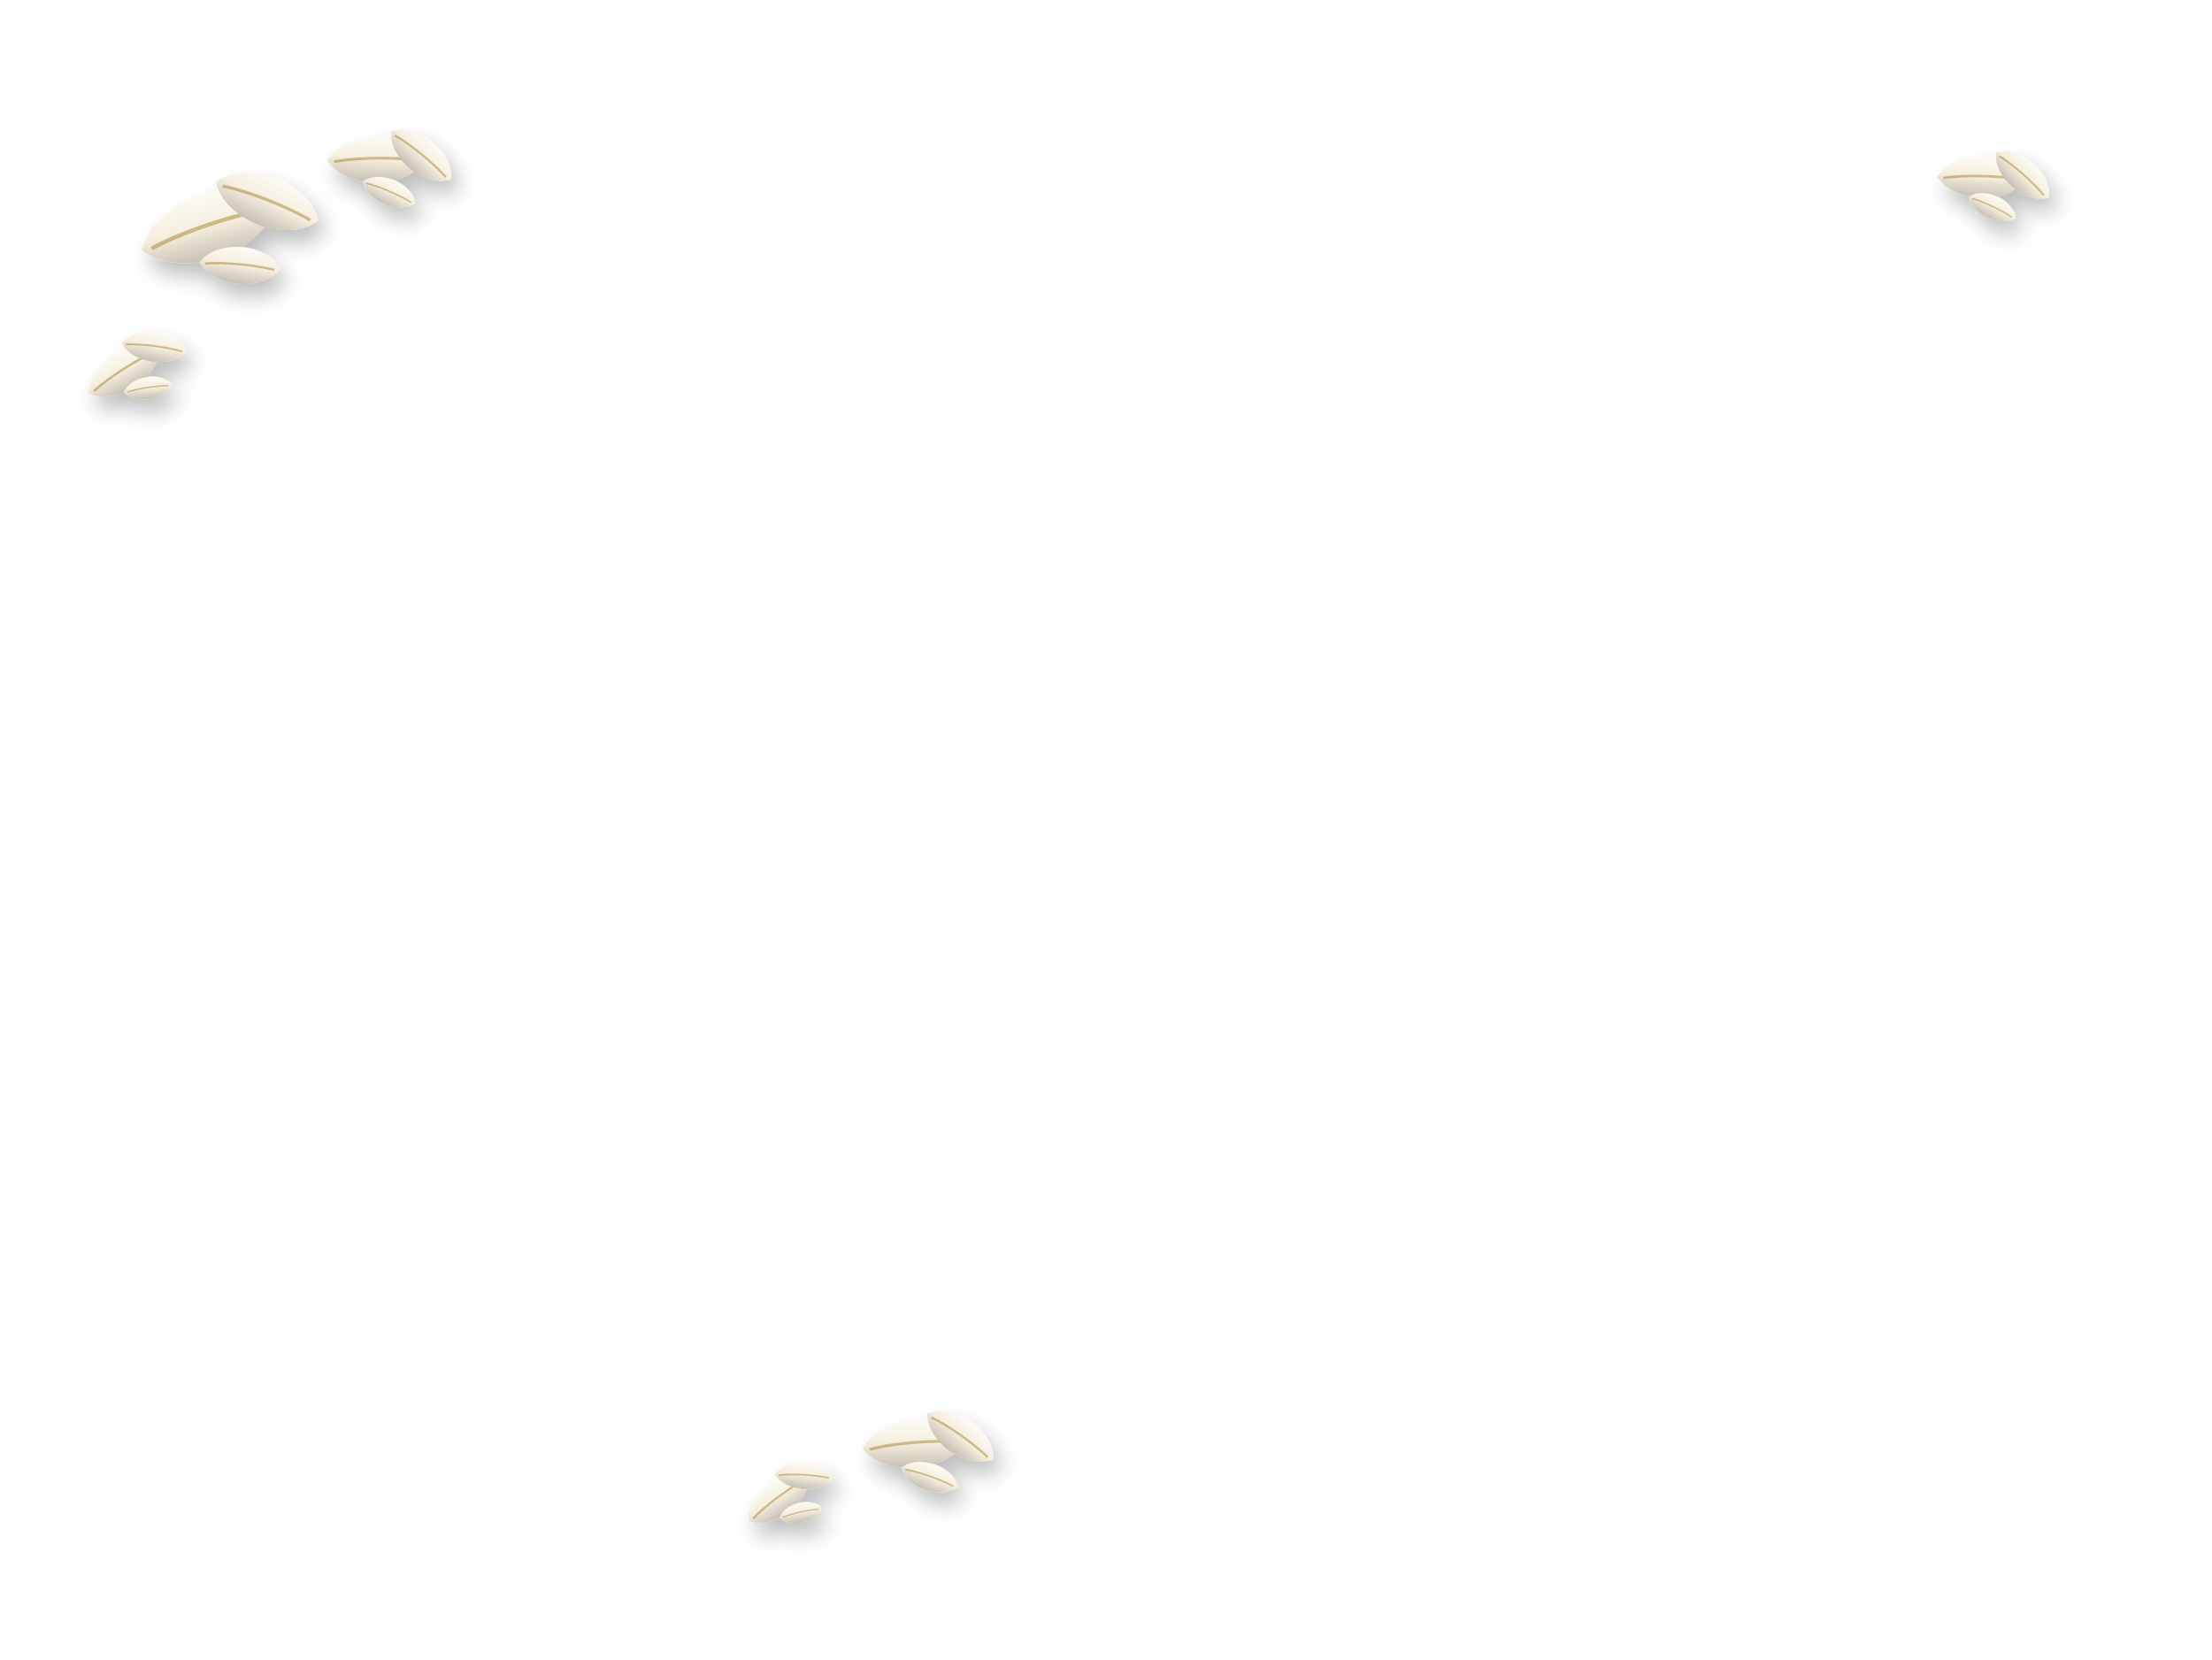
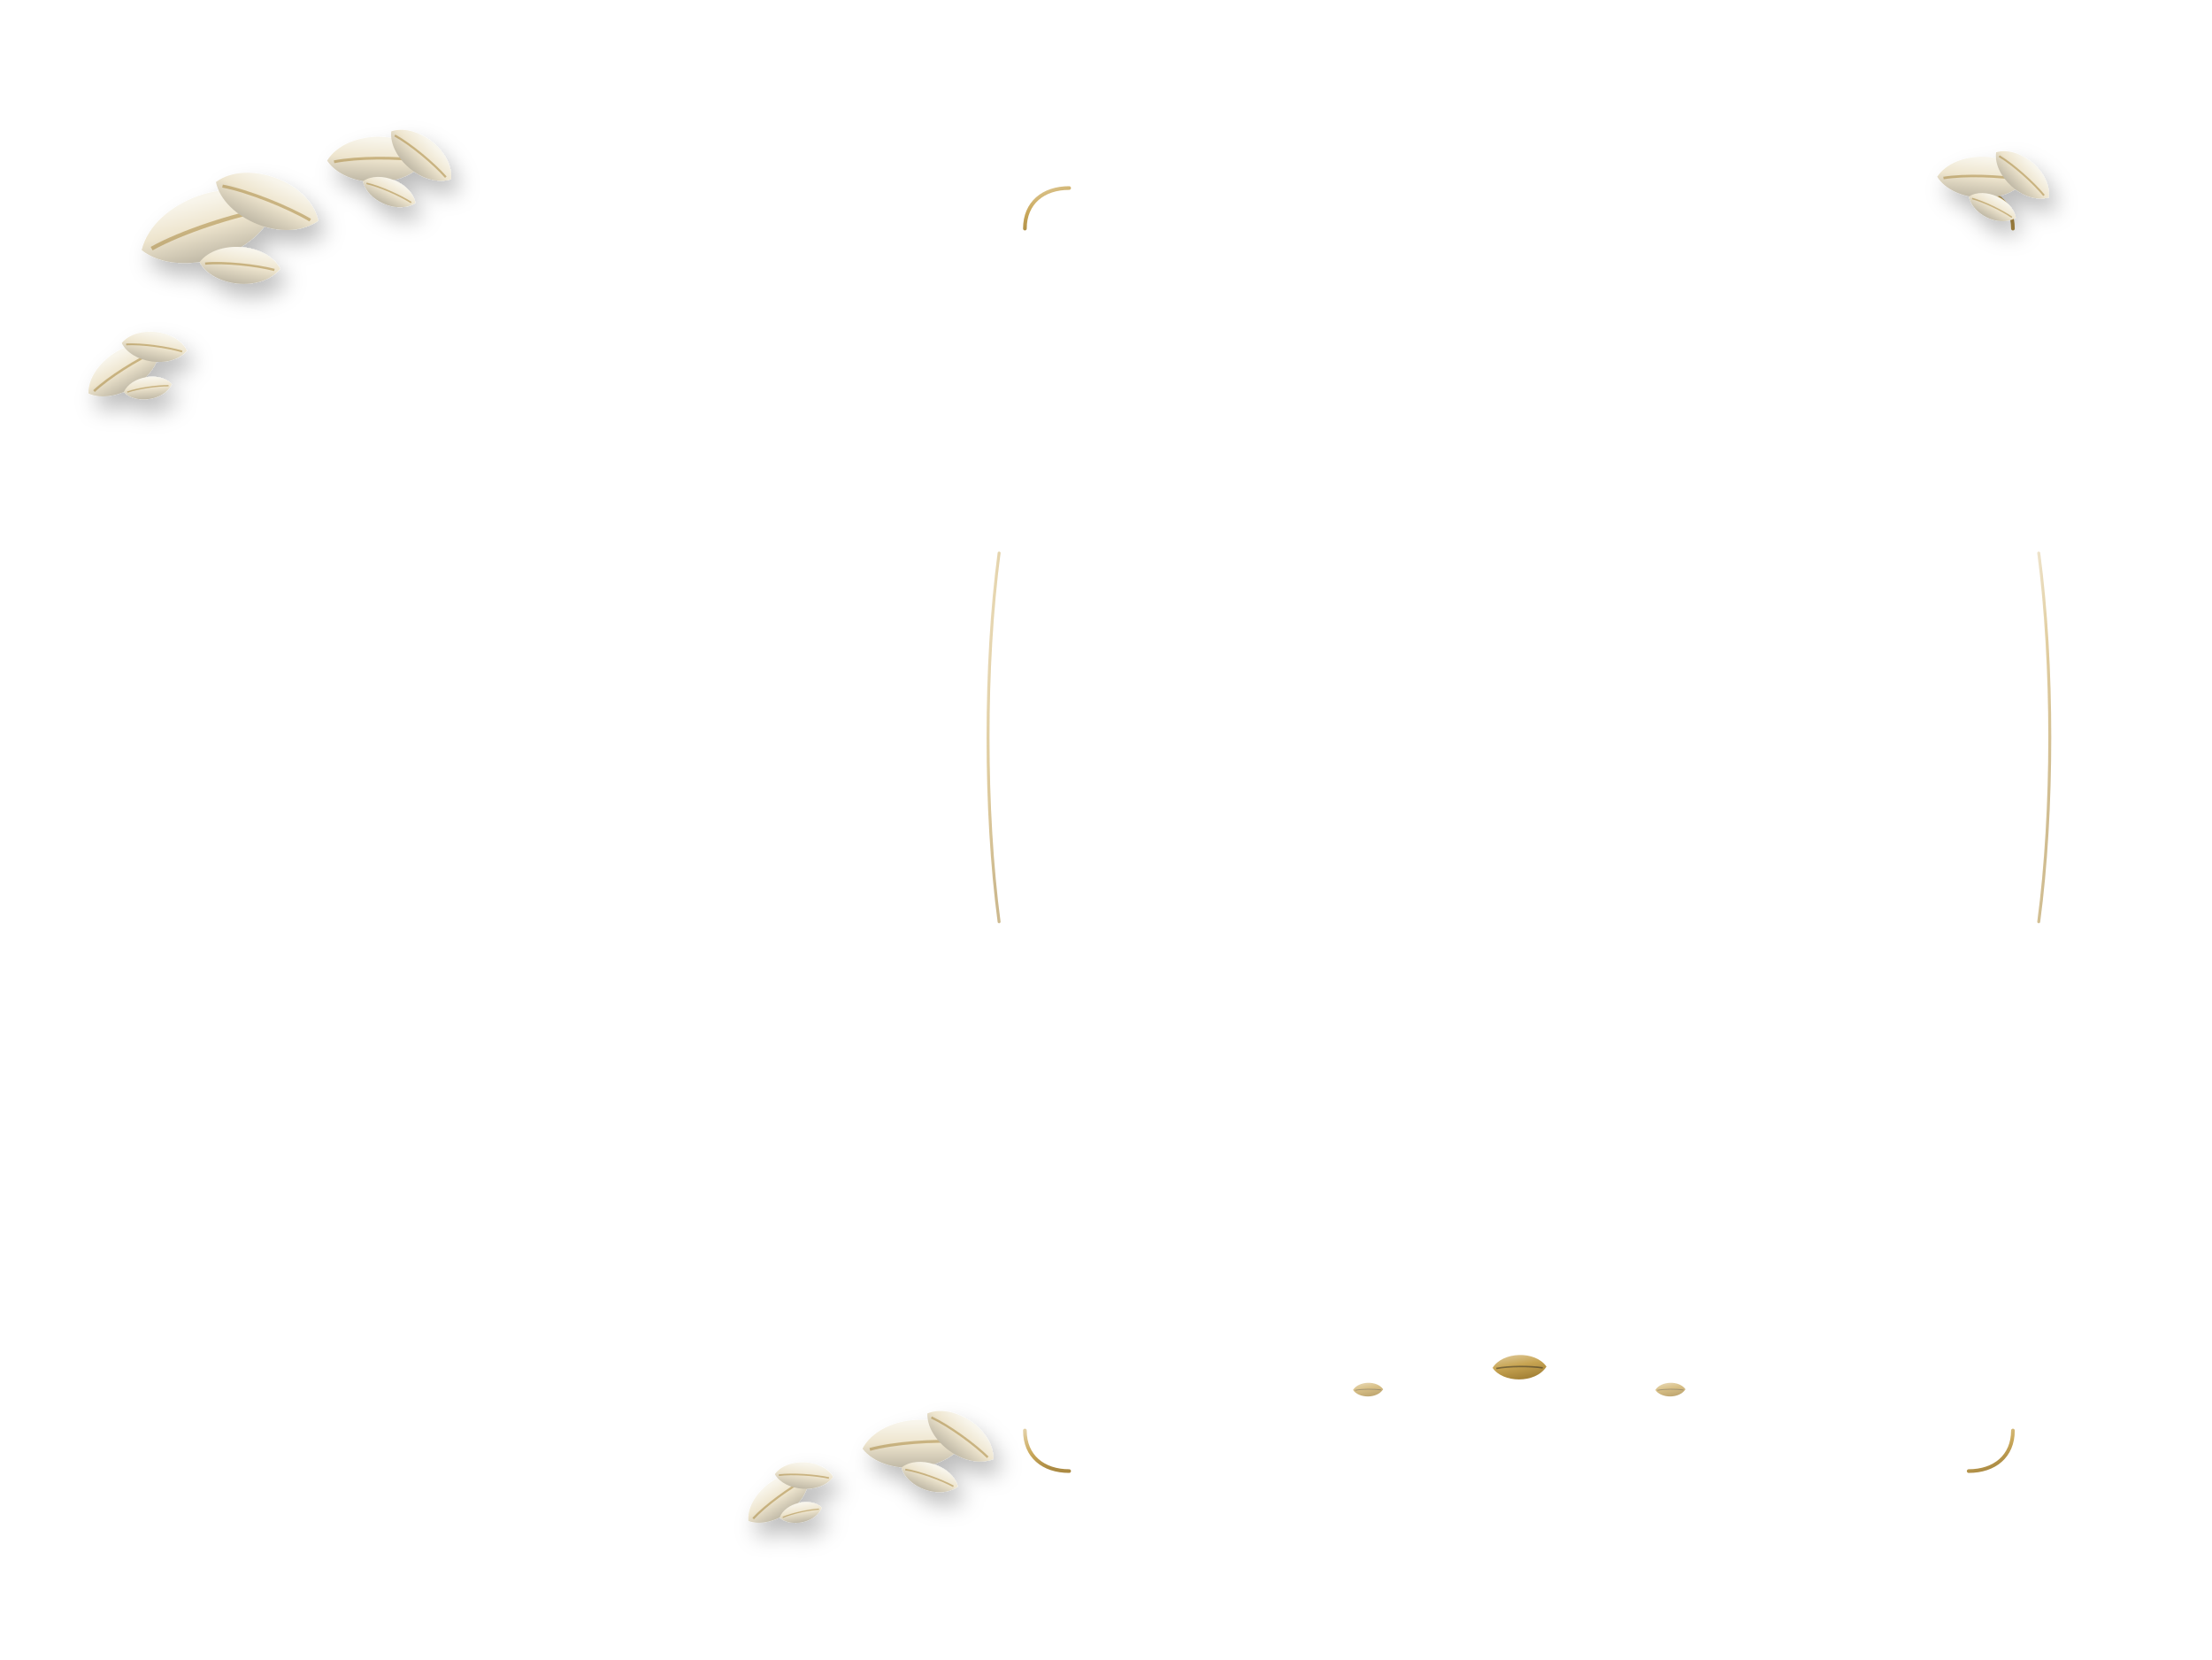
<svg xmlns="http://www.w3.org/2000/svg" viewBox="0 0 1200 900" width="1200" height="900">
  <defs>
    <linearGradient id="pt" x1="0" y1="1" x2="0.15" y2="0">
-       <stop offset="0%" stop-color="#c0baae" />
-       <stop offset="58%" stop-color="#f6efdf" />
-       <stop offset="100%" stop-color="#fbf9f2" />
+       <stop offset="0%" stop-color="#bab3a1" />
+       <stop offset="58%" stop-color="#eee5ce" />
+       <stop offset="100%" stop-color="#f8f5eb" />
    </linearGradient>
    <symbol id="mot" viewBox="-50 -50 100 100">
      <path d="M-42,0 C-26,-26 26,-28 44,-2 C26,26 -26,24 -42,0 Z" />
      <path d="M-36,1 C-16,-3 18,-3 38,0" fill="none" stroke="currentColor" stroke-width="2.4" opacity="0.45" />
    </symbol>
    <symbol id="dec" viewBox="-100 -100 200 200">
      <g fill="url(#pt)" color="#9c7622">
        <use href="#mot" x="-50" y="-50" width="100" height="100" transform="translate(-22,10) rotate(-18) scale(1.5)" />
        <use href="#mot" x="-50" y="-50" width="100" height="100" transform="translate(30,-14) rotate(22) scale(1.15)" />
        <use href="#mot" x="-50" y="-50" width="100" height="100" transform="translate(6,44) rotate(6) scale(0.85)" />
      </g>
    </symbol>
+     <linearGradient id="pnl" x1="0" y1="0" x2="0.4" y2="1">
+       <stop offset="0%" stop-color="#ddc795" />
+       <stop offset="52%" stop-color="#c19a3f" />
+       <stop offset="100%" stop-color="#9c7622" />
+     </linearGradient>
+     <symbol id="pmo" viewBox="-50 -50 100 100">
+       <path d="M-42,0 C-26,-26 26,-28 44,-2 C26,26 -26,24 -42,0 Z" />
+       <path d="M-36,1 C-16,-3 18,-3 38,0" fill="none" stroke="currentColor" stroke-width="2.4" opacity="0.45" />
+     </symbol>
    <filter id="dr" x="-26%" y="-26%" width="154%" height="154%">
      <feDropShadow dx="4" dy="7" stdDeviation="6" flood-color="#000000" flood-opacity="0.26" />
    </filter>
  </defs>
+   <g fill="none" stroke="url(#pnl)" stroke-linecap="round" opacity="0.85">
+     <path d="M556,124 C556,110 566,102 580,102" stroke-width="2" />
+     <path d="M1092,124 C1092,110 1082,102 1068,102" stroke-width="2" />
+     <path d="M556,776 C556,790 566,798 580,798" stroke-width="2" />
+     <path d="M1092,776 C1092,790 1082,798 1068,798" stroke-width="2" />
+     <path d="M542,300 C534,360 534,440 542,500" stroke-width="1.6" opacity="0.6" />
+     <path d="M1106,300 C1114,360 1114,440 1106,500" stroke-width="1.6" opacity="0.6" />
+   </g>
+   <g fill="url(#pnl)" opacity="0.9">
+     <use href="#pmo" x="-50" y="-50" width="100" height="100" transform="translate(824,742) scale(0.34)" />
+     <use href="#pmo" x="-50" y="-50" width="100" height="100" transform="translate(742,754) scale(0.19)" opacity="0.7" />
+     <use href="#pmo" x="-50" y="-50" width="100" height="100" transform="translate(906,754) scale(0.19)" opacity="0.7" />
+   </g>
  <g filter="url(#dr)">
    <use href="#dec" x="-100" y="-100" width="200" height="200" transform="translate(126,118) scale(0.6)" />
    <use href="#dec" x="-100" y="-100" width="200" height="200" transform="translate(214,86) rotate(18) scale(0.42)" />
    <use href="#dec" x="-100" y="-100" width="200" height="200" transform="translate(74,196) rotate(-14) scale(0.36)" />
    <use href="#dec" x="-100" y="-100" width="200" height="200" transform="translate(506,782) rotate(14) scale(0.44)" />
    <use href="#dec" x="-100" y="-100" width="200" height="200" transform="translate(428,808) rotate(-18) scale(0.32)" />
    <use href="#dec" x="-100" y="-100" width="200" height="200" transform="translate(1084,96) rotate(20) scale(0.38)" />
  </g>
</svg>
